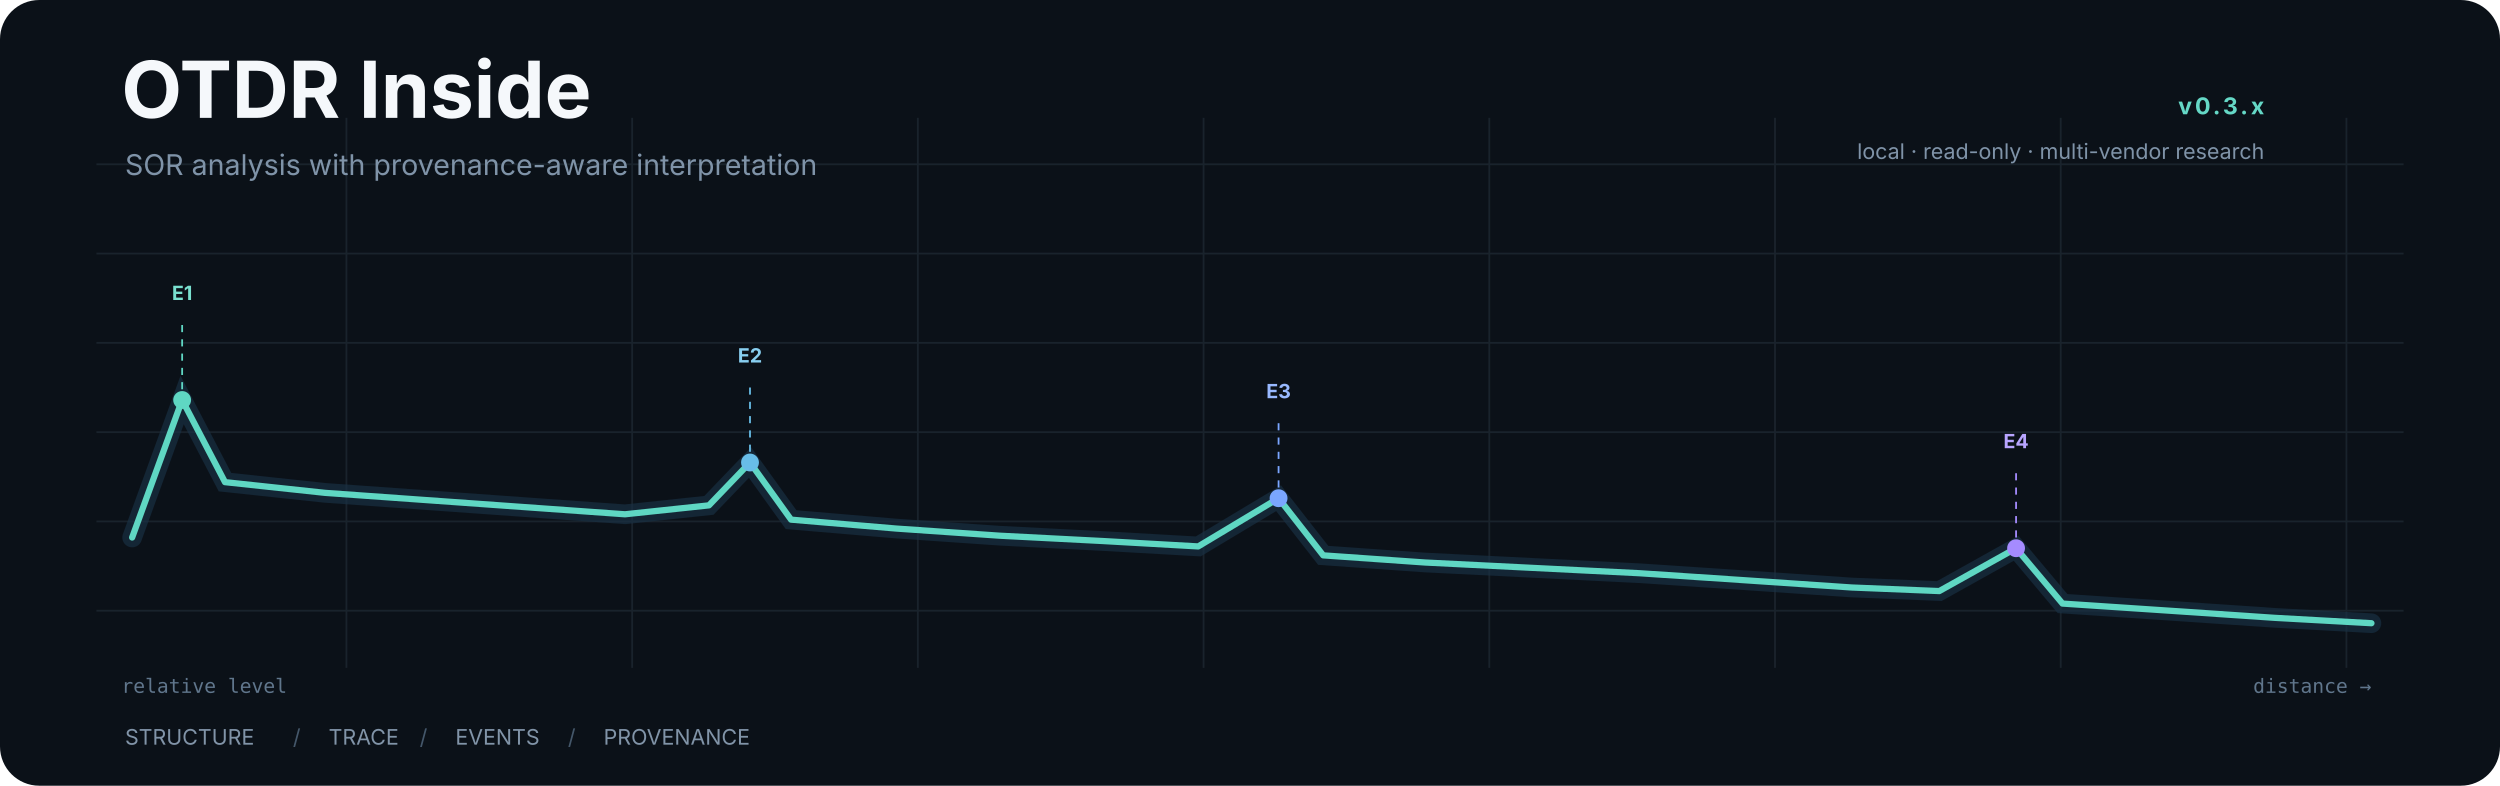
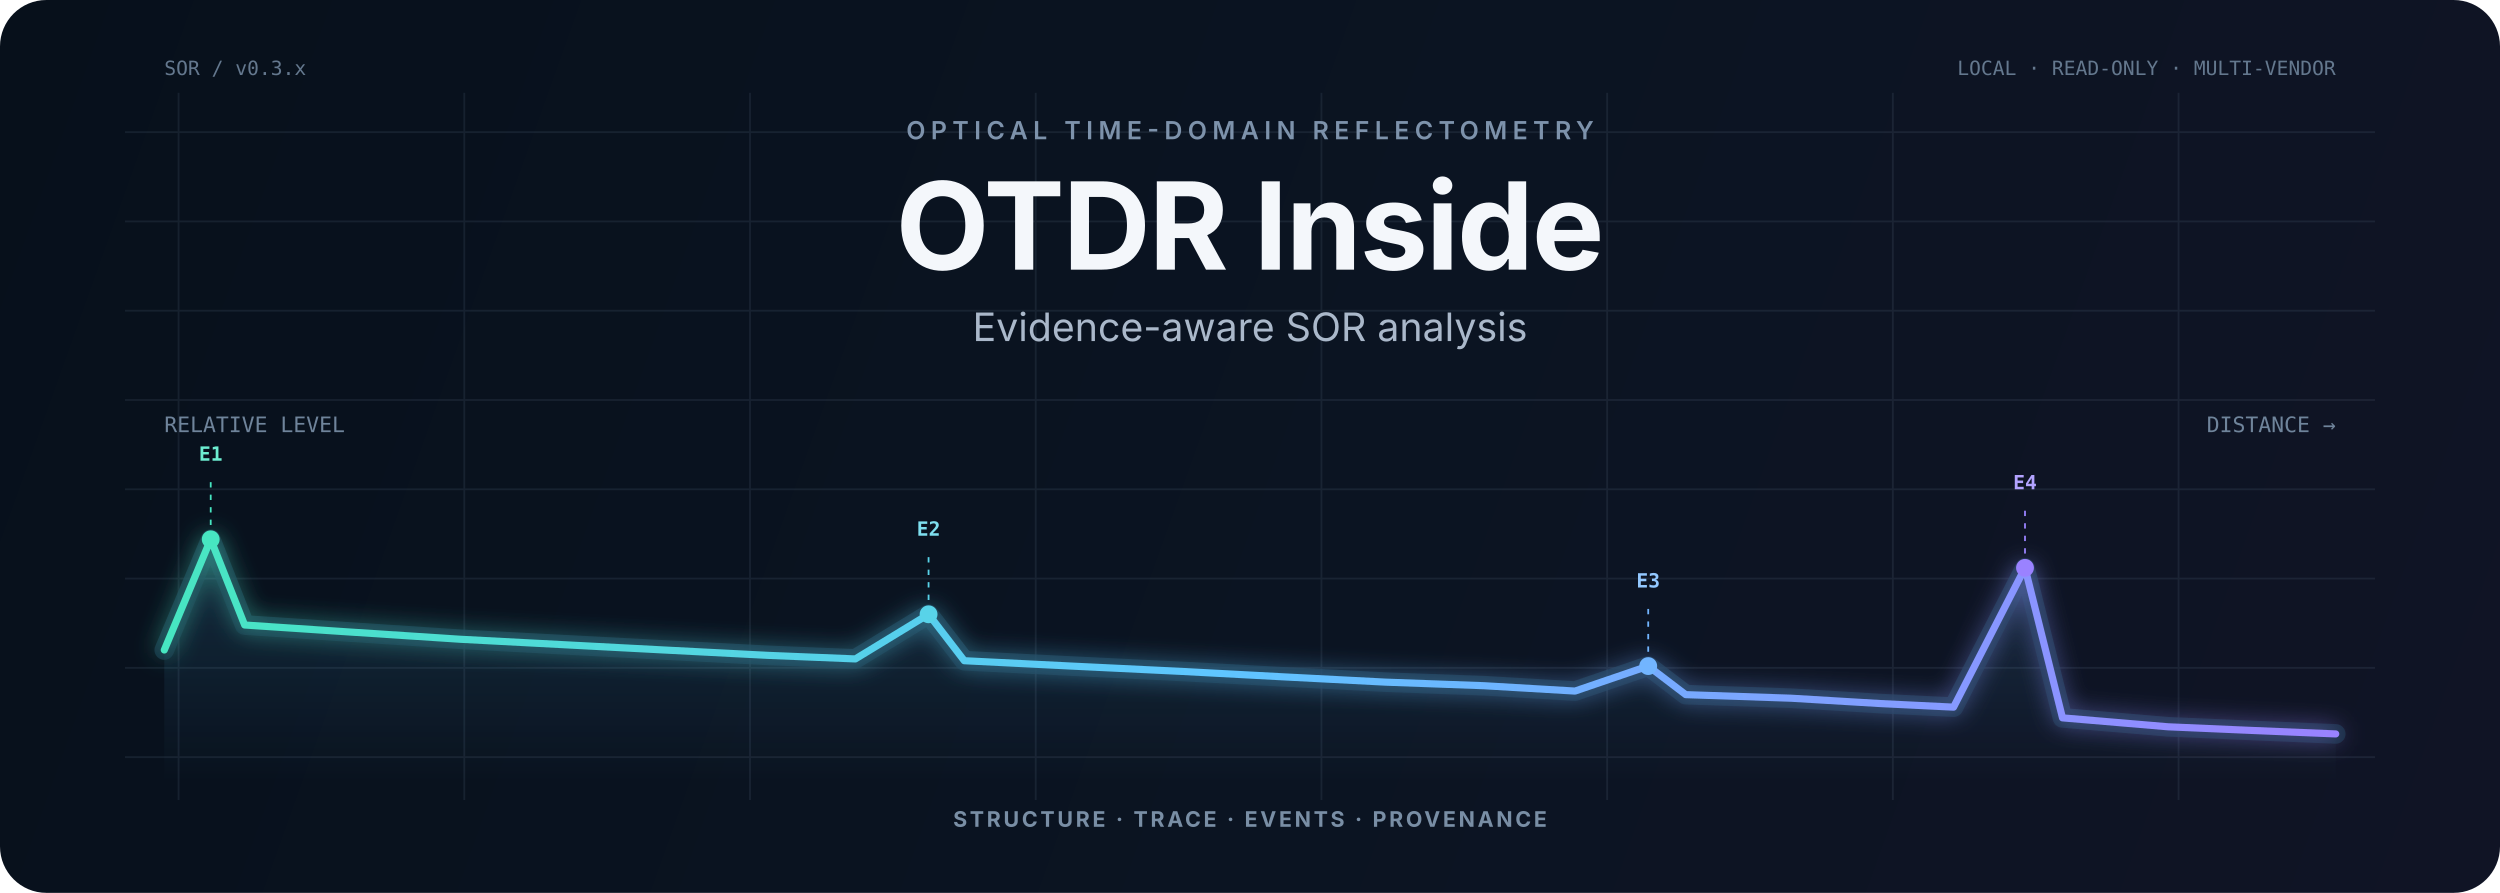
- <svg xmlns="http://www.w3.org/2000/svg" width="1400" height="440" viewBox="0 0 1400 440" fill="none">
-   <rect width="1400" height="440" rx="22" fill="#0B1118" />
-   <g opacity="0.14" stroke="#7890A8" stroke-width="1">
-     <path d="M54 92H1346" />
-     <path d="M54 142H1346" />
-     <path d="M54 192H1346" />
-     <path d="M54 242H1346" />
-     <path d="M54 292H1346" />
-     <path d="M54 342H1346" />
-     <path d="M194 66V374" />
-     <path d="M354 66V374" />
-     <path d="M514 66V374" />
-     <path d="M674 66V374" />
-     <path d="M834 66V374" />
-     <path d="M994 66V374" />
-     <path d="M1154 66V374" />
-     <path d="M1314 66V374" />
+ <svg xmlns="http://www.w3.org/2000/svg" width="1400" height="500" viewBox="0 0 1400 500" fill="none">
+   <defs>
+     <linearGradient id="bg" x1="0" y1="0" x2="1400" y2="500" gradientUnits="userSpaceOnUse">
+       <stop stop-color="#07101B" />
+       <stop offset="0.55" stop-color="#0B1422" />
+       <stop offset="1" stop-color="#101425" />
+     </linearGradient>
+     <linearGradient id="trace" x1="92" y1="0" x2="1308" y2="0" gradientUnits="userSpaceOnUse">
+       <stop stop-color="#47E6C1" />
+       <stop offset="0.48" stop-color="#5EC6FF" />
+       <stop offset="1" stop-color="#9A82FF" />
+     </linearGradient>
+     <linearGradient id="fade" x1="0" y1="0" x2="0" y2="1">
+       <stop stop-color="#5EC6FF" stop-opacity="0.16" />
+       <stop offset="1" stop-color="#5EC6FF" stop-opacity="0" />
+     </linearGradient>
+     <filter id="glow" x="-10%" y="-80%" width="120%" height="260%">
+       <feGaussianBlur stdDeviation="7" result="b" />
+       <feMerge>
+         <feMergeNode in="b" />
+         <feMergeNode in="SourceGraphic" />
+       </feMerge>
+     </filter>
+   </defs>
+   <rect width="1400" height="500" rx="26" fill="url(#bg)" />
+   <g opacity="0.11" stroke="#8CA4BE" stroke-width="1">
+     <path d="M70 74H1330" />
+     <path d="M70 124H1330" />
+     <path d="M70 174H1330" />
+     <path d="M70 224H1330" />
+     <path d="M70 274H1330" />
+     <path d="M70 324H1330" />
+     <path d="M70 374H1330" />
+     <path d="M70 424H1330" />
+     <path d="M100 52V448" />
+     <path d="M260 52V448" />
+     <path d="M420 52V448" />
+     <path d="M580 52V448" />
+     <path d="M740 52V448" />
+     <path d="M900 52V448" />
+     <path d="M1060 52V448" />
+     <path d="M1220 52V448" />
  </g>
-   <g font-family="Inter,Segoe UI,Arial,sans-serif">
-     <text x="68" y="66" fill="#F5F8FB" font-size="44" font-weight="700">OTDR Inside</text>
-     <text x="70" y="98" fill="#7F93A8" font-size="16">SOR analysis with provenance-aware interpretation</text>
-     <text x="1268" y="64" text-anchor="end" fill="#65D8C6" font-size="13" font-weight="700" letter-spacing="1.6">v0.3.x</text>
-     <text x="1268" y="89" text-anchor="end" fill="#7F93A8" font-size="12">local · read-only · multi-vendor research</text>
+   <text x="700" y="78" text-anchor="middle" fill="#7D92AB" font-size="14" font-family="Inter,Segoe UI,Arial,sans-serif" font-weight="600" letter-spacing="3">OPTICAL TIME-DOMAIN REFLECTOMETRY</text>
+   <text x="700" y="151" text-anchor="middle" fill="#F4F7FB" font-size="68" font-family="Inter,Segoe UI,Arial,sans-serif" font-weight="750" letter-spacing="-1">OTDR Inside</text>
+   <text x="700" y="191" text-anchor="middle" fill="#AAB8CA" font-size="22" font-family="Inter,Segoe UI,Arial,sans-serif">Evidence-aware SOR analysis</text>
+   <text x="92" y="242" fill="#6F849B" font-size="12" font-family="ui-monospace,SFMono-Regular,Menlo,monospace">RELATIVE LEVEL</text>
+   <text x="1308" y="242" text-anchor="end" fill="#6F849B" font-size="12" font-family="ui-monospace,SFMono-Regular,Menlo,monospace">DISTANCE →</text>
+   <path d="M92 364 L118 302 L137 350 L197 354 L258 358 L315 361 L372 364 L430 367 L479 369 L520 344 L540 370 L600 373 L662 376 L718 379 L776 382 L831 384 L882 387 L923 373 L944 389 L1003 391 L1053 394 L1094 396 L1134 318 L1155 402 L1214 407 L1260 409 L1308 411 L1308 438 L92 438 Z" fill="url(#fade)" />
+   <path d="M92 364 L118 302 L137 350 L197 354 L258 358 L315 361 L372 364 L430 367 L479 369 L520 344 L540 370 L600 373 L662 376 L718 379 L776 382 L831 384 L882 387 L923 373 L944 389 L1003 391 L1053 394 L1094 396 L1134 318 L1155 402 L1214 407 L1260 409 L1308 411" stroke="#19354A" stroke-width="11" stroke-linecap="round" stroke-linejoin="round" opacity="0.72" />
+   <path d="M92 364 L118 302 L137 350 L197 354 L258 358 L315 361 L372 364 L430 367 L479 369 L520 344 L540 370 L600 373 L662 376 L718 379 L776 382 L831 384 L882 387 L923 373 L944 389 L1003 391 L1053 394 L1094 396 L1134 318 L1155 402 L1214 407 L1260 409 L1308 411" stroke="url(#trace)" stroke-width="4" stroke-linecap="round" stroke-linejoin="round" filter="url(#glow)" />
+   <g font-family="ui-monospace,SFMono-Regular,Menlo,monospace" font-size="11" font-weight="700">
+     <g>
+       <circle cx="118" cy="302" r="5" fill="#47E6C1" />
+       <path d="M118 294V267" stroke="#47E6C1" stroke-dasharray="3 4" />
+       <text x="118" y="258" text-anchor="middle" fill="#6DEDD0">E1</text>
+     </g>
+     <g>
+       <circle cx="520" cy="344" r="5" fill="#58D3E9" />
+       <path d="M520 336V309" stroke="#58D3E9" stroke-dasharray="3 4" />
+       <text x="520" y="300" text-anchor="middle" fill="#7EDFEF">E2</text>
+     </g>
+     <g>
+       <circle cx="923" cy="373" r="5" fill="#72B5FF" />
+       <path d="M923 365V338" stroke="#72B5FF" stroke-dasharray="3 4" />
+       <text x="923" y="329" text-anchor="middle" fill="#93C8FF">E3</text>
+     </g>
+     <g>
+       <circle cx="1134" cy="318" r="5" fill="#9A82FF" />
+       <path d="M1134 310V283" stroke="#9A82FF" stroke-dasharray="3 4" />
+       <text x="1134" y="274" text-anchor="middle" fill="#B3A3FF">E4</text>
+     </g>
  </g>
-   <path d="M74 301 L102 224 L126 270 L182 276 L238 280 L294 284 L350 288 L397 283 L420 259 L443 291 L502 296 L560 300 L618 303 L671 306 L716 279 L741 311 L798 315 L858 318 L918 321 L978 325 L1037 329 L1086 331 L1129 307 L1155 338 L1215 342 L1274 346 L1328 349" stroke="#183145" stroke-width="11" stroke-linecap="round" opacity="0.65" />
-   <path d="M74 301 L102 224 L126 270 L182 276 L238 280 L294 284 L350 288 L397 283 L420 259 L443 291 L502 296 L560 300 L618 303 L671 306 L716 279 L741 311 L798 315 L858 318 L918 321 L978 325 L1037 329 L1086 331 L1129 307 L1155 338 L1215 342 L1274 346 L1328 349" stroke="#5FD7C3" stroke-width="3.5" stroke-linecap="round" stroke-linejoin="round" />
-   <g font-family="ui-monospace,SFMono-Regular,Menlo,monospace" font-size="11">
-     <text x="68" y="388" fill="#60768C">relative level</text>
-     <text x="1328" y="388" text-anchor="end" fill="#60768C">distance →</text>
-   </g>
-   <g font-family="Inter,Segoe UI,Arial,sans-serif" font-size="11" font-weight="700">
-     <path d="M102 218V178" stroke="#5FD7C3" stroke-dasharray="4 4" />
-     <circle cx="102" cy="224" r="5" fill="#5FD7C3" />
-     <text x="102" y="168" text-anchor="middle" fill="#79E0CF">E1</text>
-     <path d="M420 253V213" stroke="#68BDE8" stroke-dasharray="4 4" />
-     <circle cx="420" cy="259" r="5" fill="#68BDE8" />
-     <text x="420" y="203" text-anchor="middle" fill="#88CFF0">E2</text>
-     <path d="M716 273V233" stroke="#7AA6FF" stroke-dasharray="4 4" />
-     <circle cx="716" cy="279" r="5" fill="#7AA6FF" />
-     <text x="716" y="223" text-anchor="middle" fill="#98B9FF">E3</text>
-     <path d="M1129 301V261" stroke="#A58BFF" stroke-dasharray="4 4" />
-     <circle cx="1129" cy="307" r="5" fill="#A58BFF" />
-     <text x="1129" y="251" text-anchor="middle" fill="#B8A5FF">E4</text>
-   </g>
-   <g font-family="Inter,Segoe UI,Arial,sans-serif" font-size="12">
-     <text x="70" y="417" fill="#8194A8">STRUCTURE</text>
-     <text x="164" y="417" fill="#44576A">/</text>
-     <text x="184" y="417" fill="#8194A8">TRACE</text>
-     <text x="235" y="417" fill="#44576A">/</text>
-     <text x="255" y="417" fill="#8194A8">EVENTS</text>
-     <text x="318" y="417" fill="#44576A">/</text>
-     <text x="338" y="417" fill="#8194A8">PROVENANCE</text>
-   </g>
+   <text x="700" y="463" text-anchor="middle" fill="#798EA5" font-size="12" font-family="Inter,Segoe UI,Arial,sans-serif" font-weight="650" letter-spacing="1.5">STRUCTURE  ·  TRACE  ·  EVENTS  ·  PROVENANCE</text>
+   <text x="92" y="42" fill="#64788E" font-size="11" font-family="ui-monospace,SFMono-Regular,Menlo,monospace">SOR / v0.3.x</text>
+   <text x="1308" y="42" text-anchor="end" fill="#64788E" font-size="11" font-family="ui-monospace,SFMono-Regular,Menlo,monospace">LOCAL · READ-ONLY · MULTI-VENDOR</text>
</svg>
